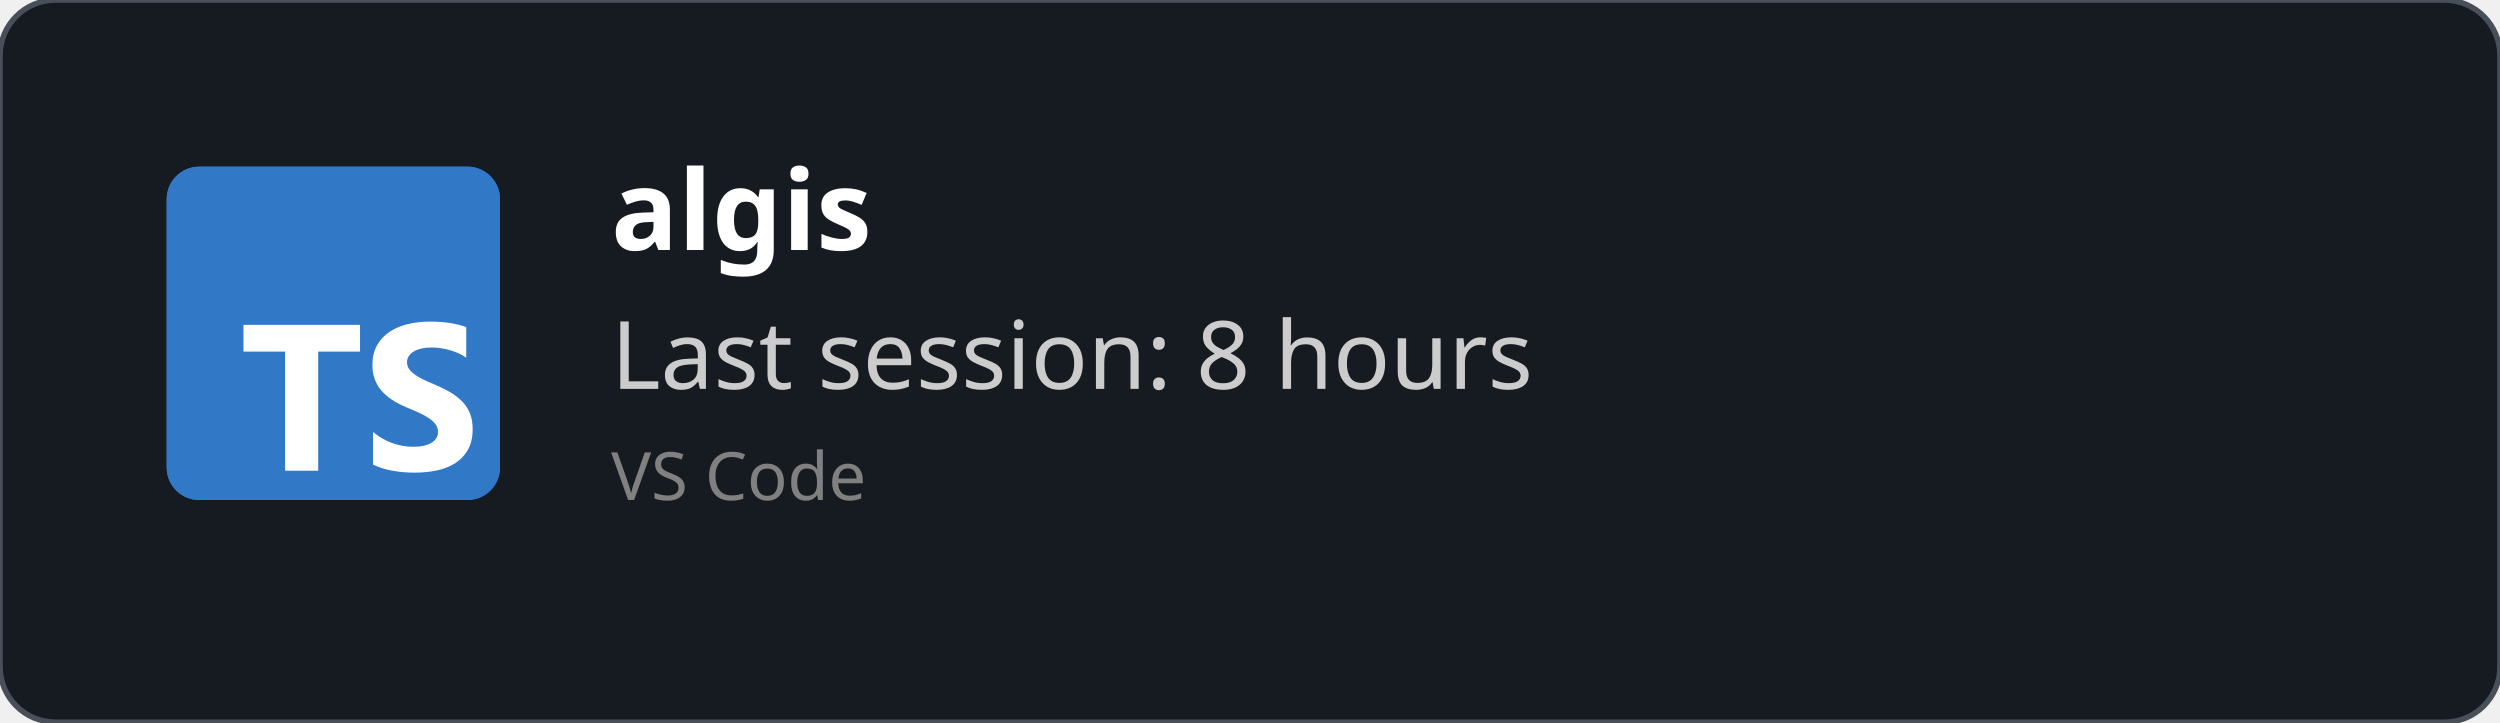
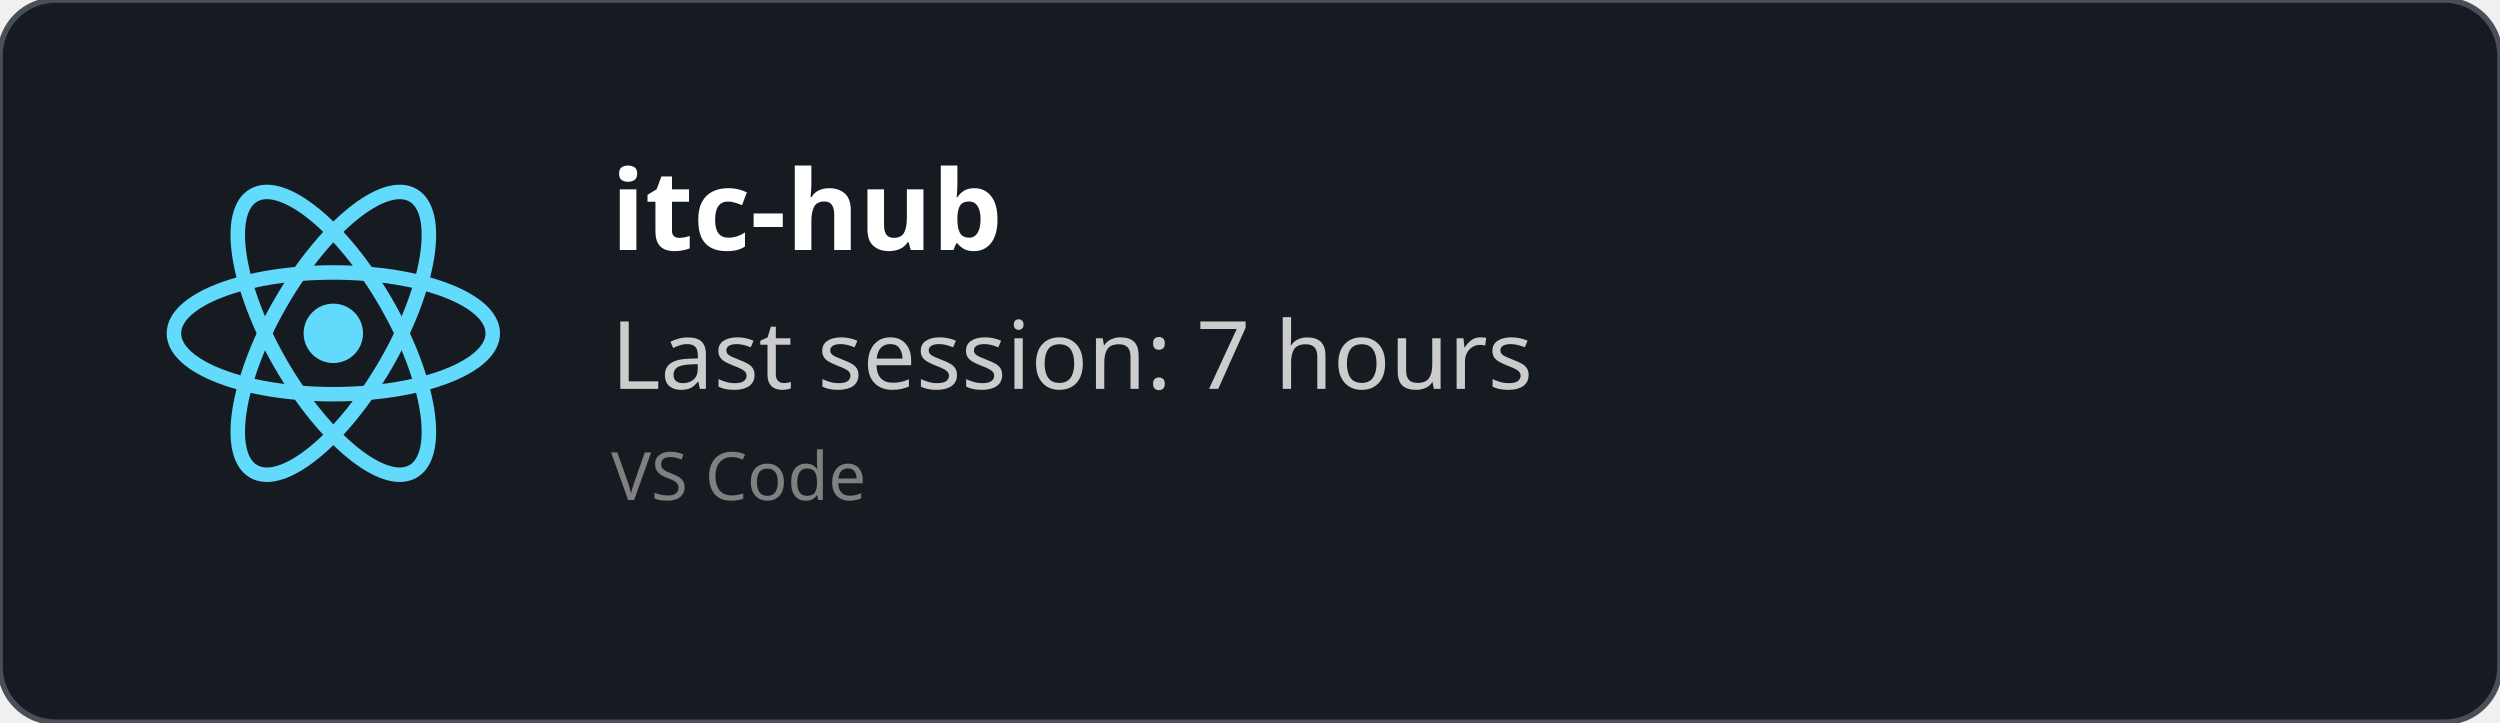
<svg xmlns="http://www.w3.org/2000/svg" width="450" height="130" viewBox="0 0 450 130" fill="none" role="img">
  <style>
    *{
        font-family: 'Segoe UI', Ubuntu, monospace
    }
    </style>
  <defs>
    <clipPath id="horizontalClip" x="20" y="20" width="500" height="200">
      <rect x="90" y="20" width="300" height="50" />
    </clipPath>
  </defs>
  <rect width="450" height="130" fill="rgba(22,27,34)" stroke="#484f58" stroke-width="1" fill-opacity="1" stroke-opacity="1" x="0" y="0" rx="10px" ry="10px">
    </rect>
-   <svg fill="none" height="60" viewBox="0 0 512 512" width="60" x="30" y="30">
-     <rect fill="#3178c6" height="512" rx="50" width="512" />
-     <rect fill="#3178c6" height="512" rx="50" width="512" />
-     <path clip-rule="evenodd" d="m316.939 407.424v50.061c8.138 4.172 17.763 7.3 28.875 9.386s22.823 3.129 35.135 3.129c11.999 0 23.397-1.147 34.196-3.442 10.799-2.294 20.268-6.075 28.406-11.342 8.138-5.266 14.581-12.15 19.328-20.65s7.121-19.007 7.121-31.522c0-9.074-1.356-17.026-4.069-23.857s-6.625-12.906-11.738-18.225c-5.112-5.319-11.242-10.091-18.389-14.315s-15.207-8.213-24.18-11.967c-6.573-2.712-12.468-5.345-17.685-7.9-5.217-2.556-9.651-5.163-13.303-7.822-3.652-2.66-6.469-5.476-8.451-8.448-1.982-2.973-2.974-6.336-2.974-10.091 0-3.441.887-6.544 2.661-9.308s4.278-5.136 7.512-7.118c3.235-1.981 7.199-3.52 11.894-4.615 4.696-1.095 9.912-1.642 15.651-1.642 4.173 0 8.581.313 13.224.938 4.643.626 9.312 1.591 14.008 2.894 4.695 1.304 9.259 2.947 13.694 4.928 4.434 1.982 8.529 4.276 12.285 6.884v-46.776c-7.616-2.92-15.937-5.084-24.962-6.492s-19.381-2.112-31.066-2.112c-11.895 0-23.163 1.278-33.805 3.833s-20.006 6.544-28.093 11.967c-8.086 5.424-14.476 12.333-19.171 20.729-4.695 8.395-7.043 18.433-7.043 30.114 0 14.914 4.304 27.638 12.912 38.172 8.607 10.533 21.675 19.45 39.204 26.751 6.886 2.816 13.303 5.579 19.25 8.291s11.086 5.528 15.415 8.448c4.33 2.92 7.747 6.101 10.252 9.543 2.504 3.441 3.756 7.352 3.756 11.733 0 3.233-.783 6.231-2.348 8.995s-3.939 5.162-7.121 7.196-7.147 3.624-11.894 4.771c-4.748 1.148-10.303 1.721-16.668 1.721-10.851 0-21.597-1.903-32.24-5.71-10.642-3.806-20.502-9.516-29.579-17.13zm-84.159-123.342h64.22v-41.082h-179v41.082h63.906v182.918h50.874z" fill="#fff" fill-rule="evenodd" />
+   <svg height="60" width="60" x="30" y="30" viewBox="-11.5 -10.232 23 20.463">
+     <circle cx="0" cy="0" r="2.05" fill="#61dafb" />
+     <g stroke="#61dafb" stroke-width="1" fill="none">
+       <ellipse rx="11" ry="4.2" />
+       <ellipse rx="11" ry="4.2" transform="rotate(60)" />
+       <ellipse rx="11" ry="4.2" transform="rotate(120)" />
+     </g>
  </svg>
  <text x="110" y="45" font-size="20" clip-path="url(#horizontalClip)" font-weight="bold" font-family="Ubuntu" fill="white">
-     algis
+     itc-hub
    </text>
  <text x="110" y="70" font-size="17px" font-family="Ubuntu" fill="#ccc">
-     Last session: 8 hours
+     Last session: 7 hours
    </text>
  <text x="110" y="90" font-size="12px" font-family="Ubuntu" fill="grey">
    VS Code
    </text>
</svg>
